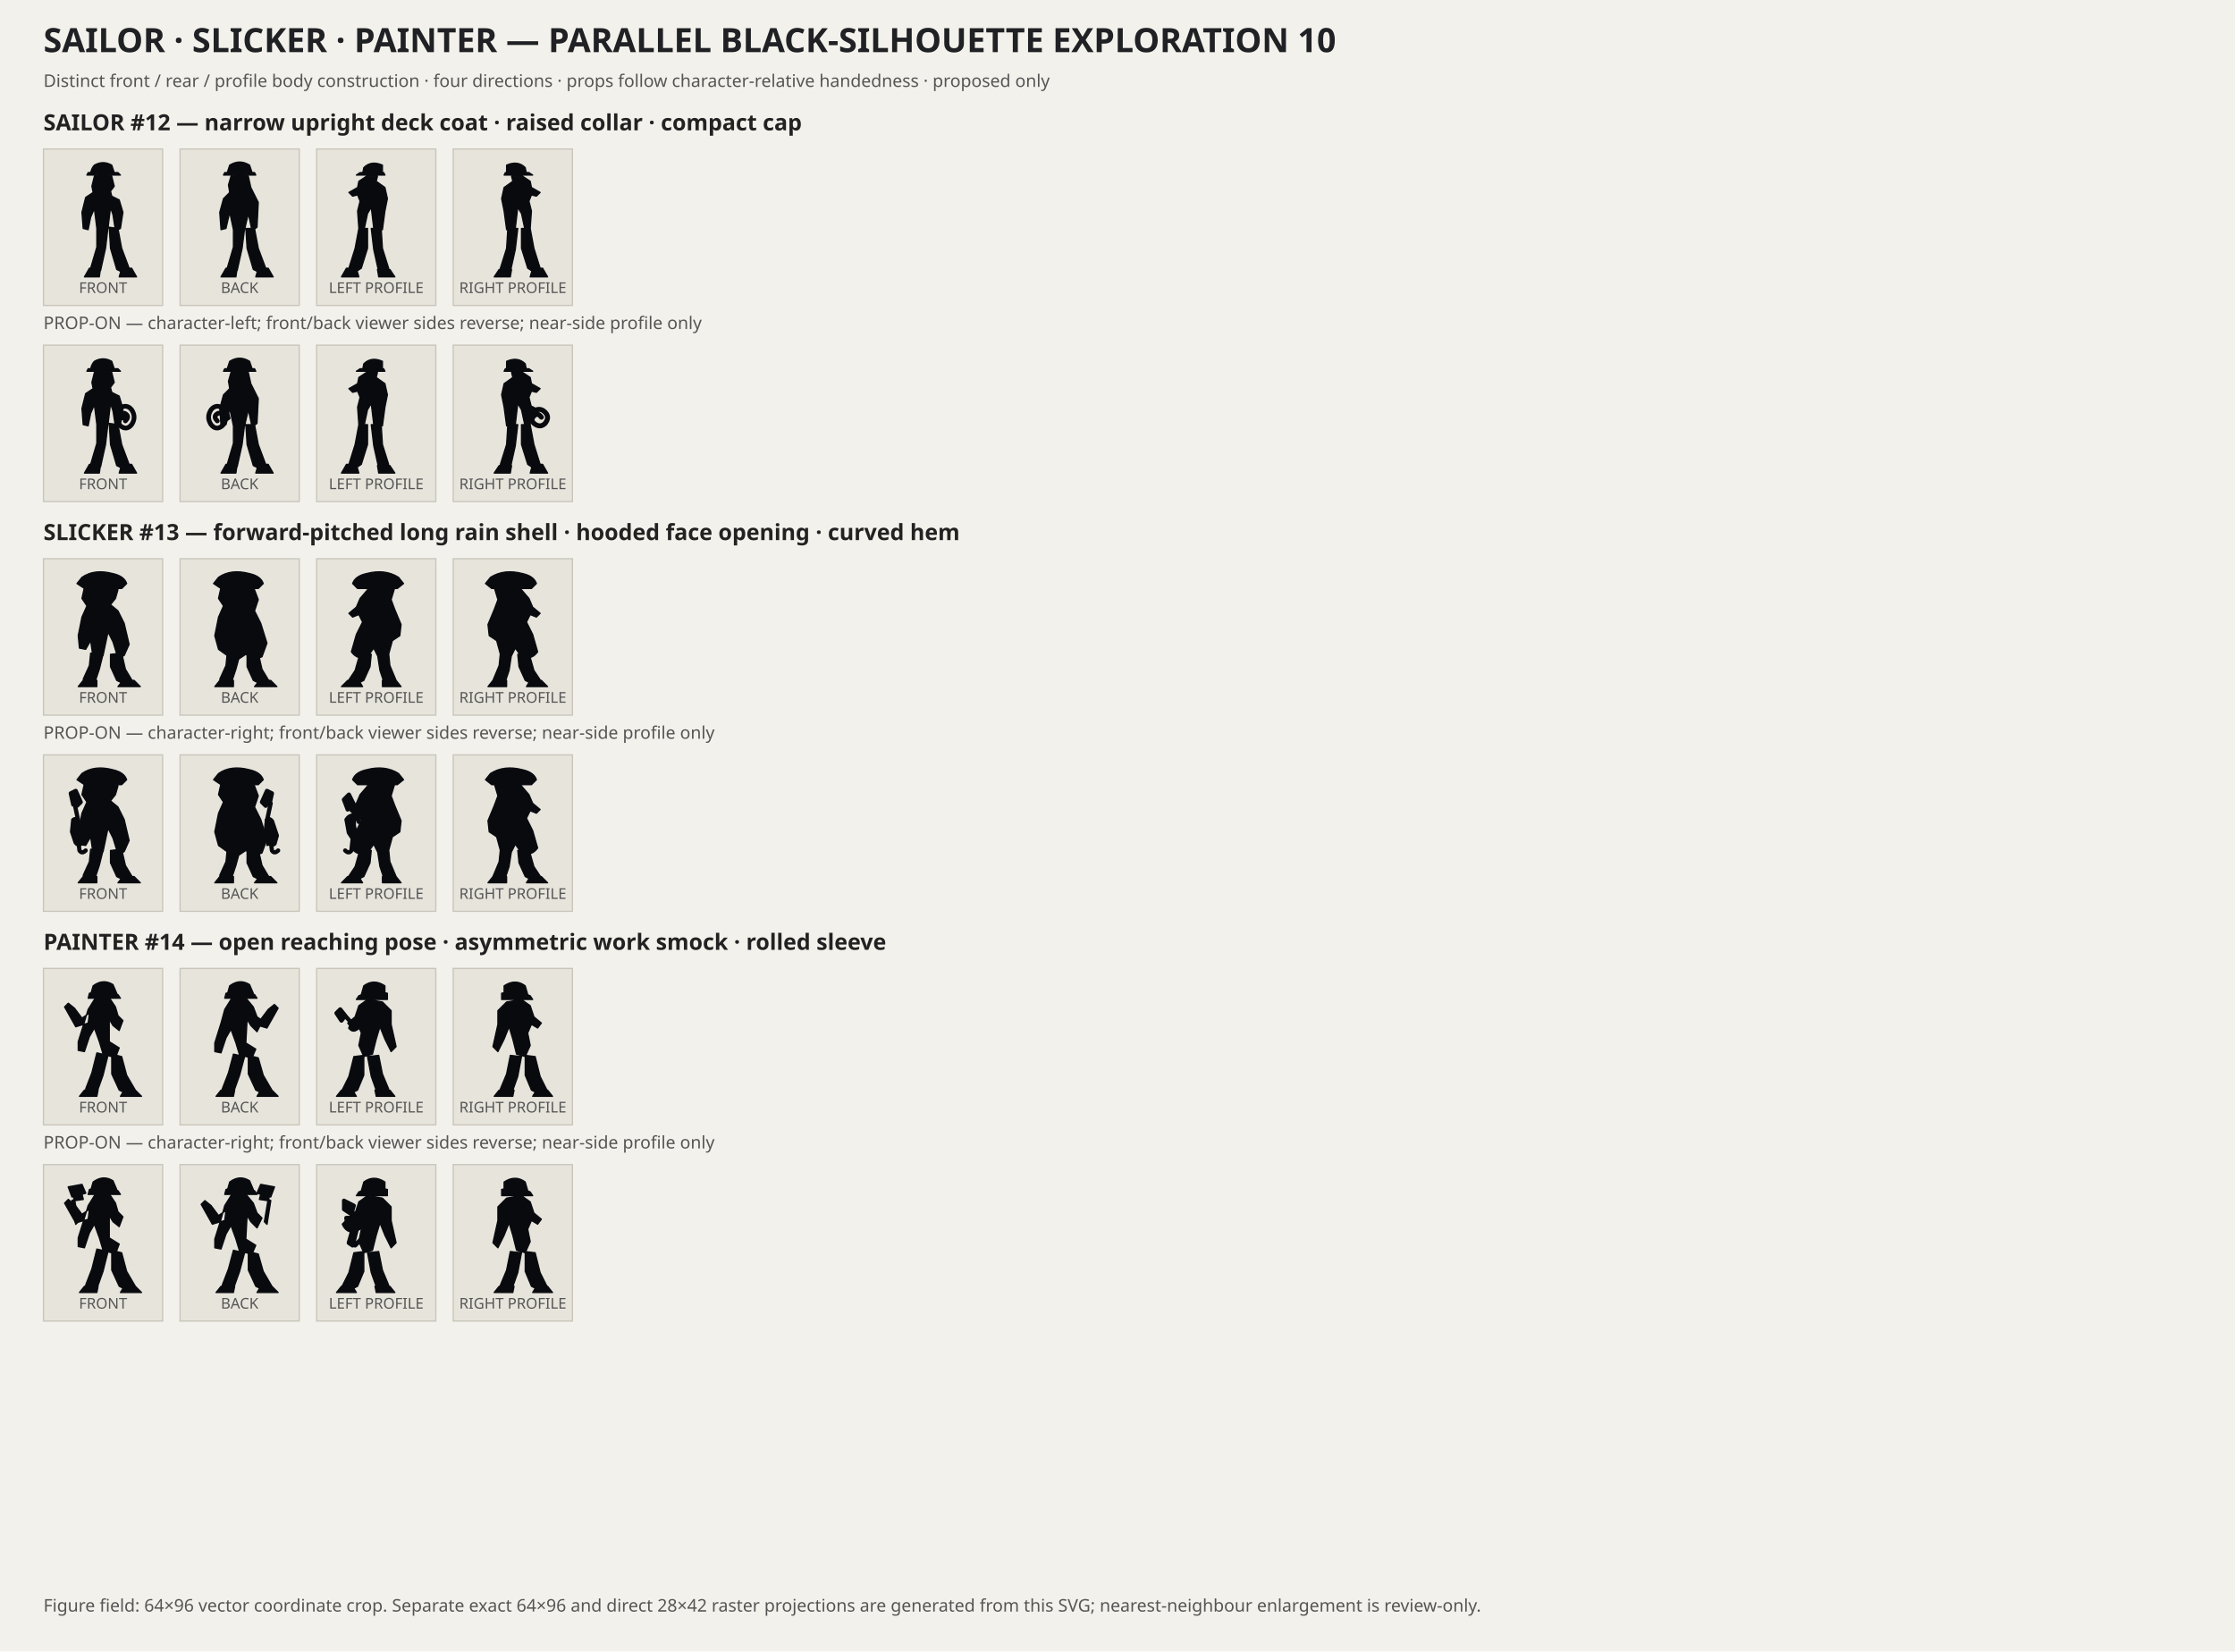
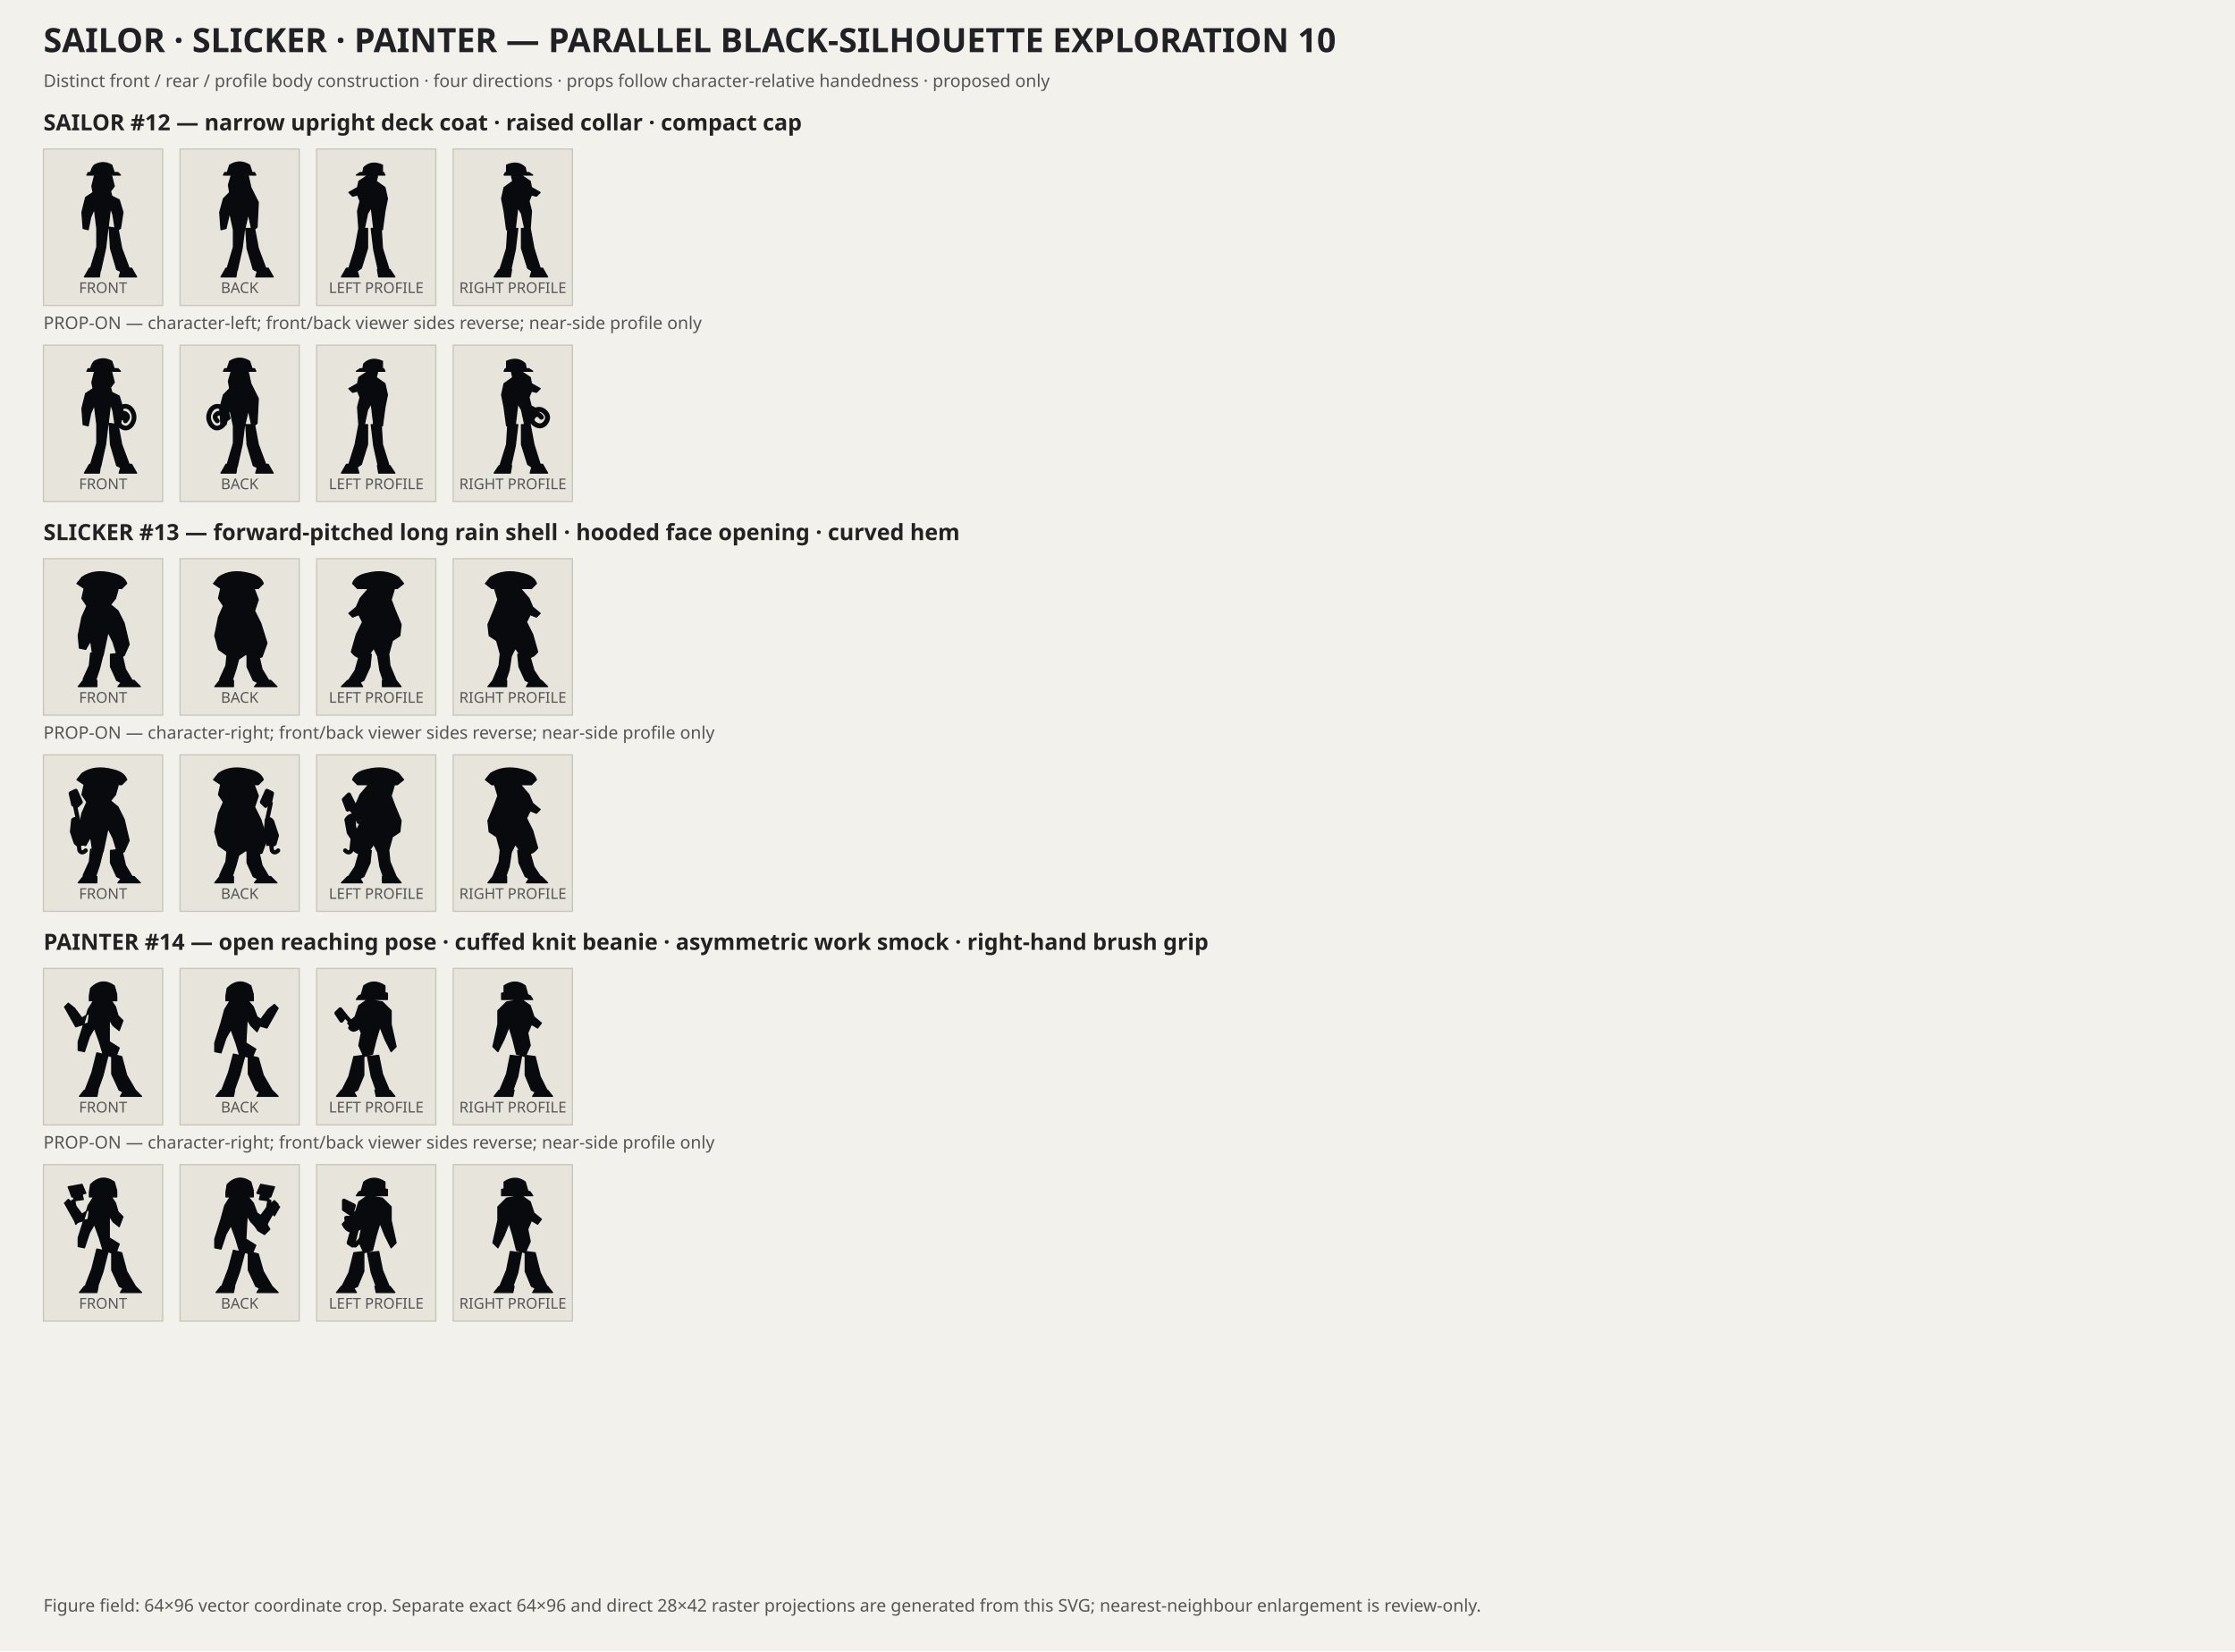
<svg xmlns="http://www.w3.org/2000/svg" width="1800" height="1330" viewBox="0 0 1800 1330">
  <rect width="1800" height="1330" fill="#f3f1eb" />
  <style>.head{font:700 27px sans-serif;fill:#202124}.sub{font:14px sans-serif;fill:#555}.name{font:700 18px sans-serif;fill:#222}.lab{font:12px sans-serif;fill:#555}.panel{fill:#e7e4dc;stroke:#c9c5bb}.sil{fill:#080a0e;stroke:#080a0e;stroke-linejoin:round;stroke-linecap:round}</style>
  <text x="35" y="42" class="head">SAILOR · SLICKER · PAINTER — PARALLEL BLACK-SILHOUETTE EXPLORATION 10</text>
  <text x="35" y="70" class="sub">Distinct front / rear / profile body construction · four directions · props follow character-relative handedness · proposed only</text>
  <text x="35" y="105" class="name">SAILOR #12 — narrow upright deck coat · raised collar · compact cap</text>
  <g transform="translate(35 120)">
    <rect width="96" height="126" class="panel" />
    <g transform="translate(16 8)">
      <g transform="" class="sil">
        <path d="M25 5 Q32 1 39 5 L41 11 L22 11 Q23 7 25 5Z M20 11 L44 11 L46 13 L19 13Z M25 14 Q32 11 39 14 L41 22 L38 26 L39 30 L45 33 L48 43 L46 56 L42 58 L40 45 L38 39 L36 56 L27 56 L25 40 L22 47 L20 57 L16 56 L15 43 L18 31 L24 27 L23 22Z M27 55 L36 55 L34 72 L30 90 L24 92 L22 88 L27 71Z M37 55 L44 56 L47 72 L53 88 L49 92 L43 89 L38 72Z M21 88 L30 88 L29 95 L17 95Z M47 88 L55 88 L59 95 L45 95Z" />
      </g>
    </g>
    <text x="48" y="116" text-anchor="middle" class="lab">FRONT</text>
  </g>
  <g transform="translate(145 120)">
    <rect width="96" height="126" class="panel" />
    <g transform="translate(16 8)">
      <g transform="" class="sil">
        <path d="M24 5 Q32 0 40 5 L42 11 L22 11Z M20 11 L44 11 L45 13 L19 13Z M25 14 Q32 11 39 14 L41 23 L44 29 L47 35 L46 55 L42 58 L39 44 L36 57 L27 57 L24 43 L21 56 L17 57 L16 43 L19 32 L24 27 L23 21Z M27 56 L36 56 L34 72 L30 90 L24 92 L22 88 L27 71Z M37 56 L44 56 L47 72 L53 88 L49 92 L43 89 L38 72Z M21 88 L30 88 L29 95 L17 95Z M47 88 L55 88 L59 95 L45 95Z" />
      </g>
    </g>
    <text x="48" y="116" text-anchor="middle" class="lab">BACK</text>
  </g>
  <g transform="translate(255 120)">
    <rect width="96" height="126" class="panel" />
    <g transform="translate(16 8)">
      <g transform="translate(64 0) scale(-1 1)" class="sil">
        <path d="M27 5 Q36 1 42 7 L43 12 L27 12Z M26 11 L45 11 L48 13 L25 13Z M40 14 L46 18 L47 23 L54 27 L51 30 L47 29 L45 34 L47 42 L46 56 L42 58 L39 44 L36 39 L34 56 L27 57 L25 42 L23 32 L25 23 L32 18 L31 14Z M28 56 L36 56 L34 73 L30 91 L24 93 L22 88 L27 72Z M39 56 L46 56 L49 72 L54 88 L50 92 L44 88 L39 72Z M21 89 L31 89 L30 95 L17 95Z M48 88 L56 88 L60 95 L46 95Z" />
      </g>
    </g>
    <text x="48" y="116" text-anchor="middle" class="lab">LEFT PROFILE</text>
  </g>
  <g transform="translate(365 120)">
    <rect width="96" height="126" class="panel" />
    <g transform="translate(16 8)">
      <g transform="" class="sil">
        <path d="M27 5 Q36 1 42 7 L43 12 L27 12Z M26 11 L45 11 L48 13 L25 13Z M40 14 L46 18 L47 23 L54 27 L51 30 L47 29 L45 34 L47 42 L46 56 L42 58 L39 44 L36 39 L34 56 L27 57 L25 42 L23 32 L25 23 L32 18 L31 14Z M28 56 L36 56 L34 73 L30 91 L24 93 L22 88 L27 72Z M39 56 L46 56 L49 72 L54 88 L50 92 L44 88 L39 72Z M21 89 L31 89 L30 95 L17 95Z M48 88 L56 88 L60 95 L46 95Z" />
      </g>
    </g>
    <text x="48" y="116" text-anchor="middle" class="lab">RIGHT PROFILE</text>
  </g>
  <text x="35" y="265" class="sub">PROP-ON — character-left; front/back viewer sides reverse; near-side profile only</text>
  <g transform="translate(35 278)">
    <rect width="96" height="126" class="panel" />
    <g transform="translate(16 8)">
      <g transform="" class="sil">
        <path d="M25 5 Q32 1 39 5 L41 11 L22 11 Q23 7 25 5Z M20 11 L44 11 L46 13 L19 13Z M25 14 Q32 11 39 14 L41 22 L38 26 L39 30 L45 33 L48 43 L46 56 L42 58 L40 45 L38 39 L36 56 L27 56 L25 40 L22 47 L20 57 L16 56 L15 43 L18 31 L24 27 L23 22Z M27 55 L36 55 L34 72 L30 90 L24 92 L22 88 L27 71Z M37 55 L44 56 L47 72 L53 88 L49 92 L43 89 L38 72Z M21 88 L30 88 L29 95 L17 95Z M47 88 L55 88 L59 95 L45 95Z" />
        <path d="M45 43 Q51 39 55 44 Q59 50 55 56 Q51 61 46 57 Q42 53 45 49 Q48 45 51 48 Q53 50 50 53" fill="none" stroke="#080a0e" stroke-width="3.8" stroke-linecap="round" />
        <path d="M42 47 Q46 44 50 47 L52 50 Q48 53 44 51Z" fill="#080a0e" stroke="#080a0e" stroke-width="1.4" />
      </g>
    </g>
    <text x="48" y="116" text-anchor="middle" class="lab">FRONT</text>
  </g>
  <g transform="translate(145 278)">
    <rect width="96" height="126" class="panel" />
    <g transform="translate(16 8)">
      <g transform="" class="sil">
        <path d="M24 5 Q32 0 40 5 L42 11 L22 11Z M20 11 L44 11 L45 13 L19 13Z M25 14 Q32 11 39 14 L41 23 L44 29 L47 35 L46 55 L42 58 L39 44 L36 57 L27 57 L24 43 L21 56 L17 57 L16 43 L19 32 L24 27 L23 21Z M27 56 L36 56 L34 72 L30 90 L24 92 L22 88 L27 71Z M37 56 L44 56 L47 72 L53 88 L49 92 L43 89 L38 72Z M21 88 L30 88 L29 95 L17 95Z M47 88 L55 88 L59 95 L45 95Z" />
        <path d="M19 43 Q13 39 9 44 Q5 50 9 56 Q13 61 18 57 Q22 53 19 49 Q16 45 13 48 Q11 50 14 53" fill="none" stroke="#080a0e" stroke-width="3.8" stroke-linecap="round" />
        <path d="M17 47 Q20 44 23 47 L24 51 Q21 54 17 51Z" fill="#080a0e" stroke="#080a0e" stroke-width="1.4" />
      </g>
    </g>
    <text x="48" y="116" text-anchor="middle" class="lab">BACK</text>
  </g>
  <g transform="translate(255 278)">
    <rect width="96" height="126" class="panel" />
    <g transform="translate(16 8)">
      <g transform="translate(64 0) scale(-1 1)" class="sil">
        <path d="M27 5 Q36 1 42 7 L43 12 L27 12Z M26 11 L45 11 L48 13 L25 13Z M40 14 L46 18 L47 23 L54 27 L51 30 L47 29 L45 34 L47 42 L46 56 L42 58 L39 44 L36 39 L34 56 L27 57 L25 42 L23 32 L25 23 L32 18 L31 14Z M28 56 L36 56 L34 73 L30 91 L24 93 L22 88 L27 72Z M39 56 L46 56 L49 72 L54 88 L50 92 L44 88 L39 72Z M21 89 L31 89 L30 95 L17 95Z M48 88 L56 88 L60 95 L46 95Z" />
      </g>
    </g>
    <text x="48" y="116" text-anchor="middle" class="lab">LEFT PROFILE</text>
  </g>
  <g transform="translate(365 278)">
    <rect width="96" height="126" class="panel" />
    <g transform="translate(16 8)">
      <g transform="" class="sil">
        <path d="M27 5 Q36 1 42 7 L43 12 L27 12Z M26 11 L45 11 L48 13 L25 13Z M40 14 L46 18 L47 23 L54 27 L51 30 L47 29 L45 34 L47 42 L46 56 L42 58 L39 44 L36 39 L34 56 L27 57 L25 42 L23 32 L25 23 L32 18 L31 14Z M28 56 L36 56 L34 73 L30 91 L24 93 L22 88 L27 72Z M39 56 L46 56 L49 72 L54 88 L50 92 L44 88 L39 72Z M21 89 L31 89 L30 95 L17 95Z M48 88 L56 88 L60 95 L46 95Z" />
        <path d="M45 44 L49 45 M49 45 Q54 42 58 46 Q62 50 58 55 Q54 59 49 55 Q46 52 49 49 Q52 46 55 50" fill="none" stroke="#080a0e" stroke-width="4" stroke-linecap="round" />
        <path d="M42 42 Q46 40 50 43 L53 47 Q50 51 46 49 L43 46Z" fill="#080a0e" stroke="#080a0e" stroke-width="1.4" />
      </g>
    </g>
    <text x="48" y="116" text-anchor="middle" class="lab">RIGHT PROFILE</text>
  </g>
  <text x="35" y="435" class="name">SLICKER #13 — forward-pitched long rain shell · hooded face opening · curved hem</text>
  <g transform="translate(35 450)">
    <rect width="96" height="126" class="panel" />
    <g transform="translate(16 8)">
      <g transform="" class="sil">
        <path d="M15 7 Q25 0 40 4 Q49 6 51 12 L47 16 L17 16 L11 12Z M17 15 Q31 12 44 17 L42 24 L38 29 L44 34 L49 44 L53 61 L49 70 L44 72 L40 59 L36 51 L32 70 L24 72 L22 58 L18 65 L13 64 L12 54 L15 39 L19 30 L15 24Z M22 68 L32 69 L29 81 L25 93 L18 94 L16 89 L21 78Z M38 69 L47 68 L50 81 L56 91 L51 94 L43 90 L38 79Z M16 90 L27 90 L27 95 L12 95Z M48 90 L57 90 L62 95 L44 95Z" />
      </g>
    </g>
    <text x="48" y="116" text-anchor="middle" class="lab">FRONT</text>
  </g>
  <g transform="translate(145 450)">
    <rect width="96" height="126" class="panel" />
    <g transform="translate(16 8)">
      <g transform="" class="sil">
        <path d="M15 7 Q25 0 40 4 Q49 6 51 12 L47 16 L17 16 L11 12Z M17 15 Q31 12 44 17 L47 25 L44 34 L49 44 L54 60 L50 71 Q43 74 37 69 L31 73 L22 70 L15 65 L12 54 L15 39 L19 30 L15 24Z M22 68 L32 70 L29 81 L25 93 L18 94 L16 89 L21 78Z M38 69 L47 68 L50 81 L56 91 L51 94 L43 90 L38 79Z M16 90 L27 90 L27 95 L12 95Z M48 90 L57 90 L62 95 L44 95Z" />
      </g>
    </g>
    <text x="48" y="116" text-anchor="middle" class="lab">BACK</text>
  </g>
  <g transform="translate(255 450)">
    <rect width="96" height="126" class="panel" />
    <g transform="translate(16 8)">
      <g transform="translate(64 0) scale(-1 1)" class="sil">
        <path d="M14 7 Q25 0 40 4 Q49 6 51 12 L47 16 L15 16 L10 12Z M17 15 Q30 13 39 17 L45 24 L48 31 L54 36 L51 39 L46 37 L43 43 L48 53 L52 67 Q47 74 39 71 L34 64 L30 72 L22 69 L19 58 L13 54 L12 45 L17 33 L20 25Z M22 68 L31 69 L29 82 L25 94 L18 95 L16 90 L21 78Z M36 69 L45 68 L49 82 L55 91 L50 94 L42 90 L37 79Z M16 90 L27 90 L27 95 L12 95Z M46 90 L55 90 L60 95 L43 95Z" />
      </g>
    </g>
    <text x="48" y="116" text-anchor="middle" class="lab">LEFT PROFILE</text>
  </g>
  <g transform="translate(365 450)">
    <rect width="96" height="126" class="panel" />
    <g transform="translate(16 8)">
      <g transform="" class="sil">
        <path d="M14 7 Q25 0 40 4 Q49 6 51 12 L47 16 L15 16 L10 12Z M17 15 Q30 13 39 17 L45 24 L48 31 L54 36 L51 39 L46 37 L43 43 L48 53 L52 67 Q47 74 39 71 L34 64 L30 72 L22 69 L19 58 L13 54 L12 45 L17 33 L20 25Z M22 68 L31 69 L29 82 L25 94 L18 95 L16 90 L21 78Z M36 69 L45 68 L49 82 L55 91 L50 94 L42 90 L37 79Z M16 90 L27 90 L27 95 L12 95Z M46 90 L55 90 L60 95 L43 95Z" />
      </g>
    </g>
    <text x="48" y="116" text-anchor="middle" class="lab">RIGHT PROFILE</text>
  </g>
  <text x="35" y="595" class="sub">PROP-ON — character-right; front/back viewer sides reverse; near-side profile only</text>
  <g transform="translate(35 608)">
    <rect width="96" height="126" class="panel" />
    <g transform="translate(16 8)">
      <g transform="" class="sil">
        <path d="M15 7 Q25 0 40 4 Q49 6 51 12 L47 16 L17 16 L11 12Z M17 15 Q31 12 44 17 L42 24 L38 29 L44 34 L49 44 L53 61 L49 70 L44 72 L40 59 L36 51 L32 70 L24 72 L22 58 L18 65 L13 64 L12 54 L15 39 L19 30 L15 24Z M22 68 L32 69 L29 81 L25 93 L18 94 L16 89 L21 78Z M38 69 L47 68 L50 81 L56 91 L51 94 L43 90 L38 79Z M16 90 L27 90 L27 95 L12 95Z M48 90 L57 90 L62 95 L44 95Z" />
        <path d="M7 44 Q10 41 13 45 L17 57 L15 64 Q12 67 9 63 L6 54Z" fill="#080a0e" stroke="#080a0e" stroke-width="1.4" stroke-linejoin="round" />
        <path d="M12 45 L9 31 M8 32 L6 23 L10 21 L14 30 L11 33" fill="none" stroke="#080a0e" stroke-width="3.4" stroke-linecap="round" stroke-linejoin="round" />
        <path d="M8 32 L6 23 L10 21 L14 30Z" fill="#080a0e" stroke="#080a0e" stroke-width="1.4" stroke-linejoin="round" />
        <path d="M12 61 L13 69 Q15 72 18 69" fill="none" stroke="#080a0e" stroke-width="3.4" stroke-linecap="round" />
        <path d="M12 58 Q15 57 17 60 L17 64 L13 65Z" fill="#080a0e" />
      </g>
    </g>
    <text x="48" y="116" text-anchor="middle" class="lab">FRONT</text>
  </g>
  <g transform="translate(145 608)">
    <rect width="96" height="126" class="panel" />
    <g transform="translate(16 8)">
      <g transform="" class="sil">
        <path d="M15 7 Q25 0 40 4 Q49 6 51 12 L47 16 L17 16 L11 12Z M17 15 Q31 12 44 17 L47 25 L44 34 L49 44 L54 60 L50 71 Q43 74 37 69 L31 73 L22 70 L15 65 L12 54 L15 39 L19 30 L15 24Z M22 68 L32 70 L29 81 L25 93 L18 94 L16 89 L21 78Z M38 69 L47 68 L50 81 L56 91 L51 94 L43 90 L38 79Z M16 90 L27 90 L27 95 L12 95Z M48 90 L57 90 L62 95 L44 95Z" />
        <path d="M53 44 Q56 41 59 45 L63 57 L61 64 Q58 67 55 63 L52 54Z" fill="#080a0e" stroke="#080a0e" stroke-width="1.4" stroke-linejoin="round" />
        <path d="M54 45 L57 31 M56 32 L58 23 L54 21 L50 30 L53 33" fill="none" stroke="#080a0e" stroke-width="3.4" stroke-linecap="round" stroke-linejoin="round" />
        <path d="M56 32 L58 23 L54 21 L50 30Z" fill="#080a0e" stroke="#080a0e" stroke-width="1.4" stroke-linejoin="round" />
        <path d="M57 61 L58 69 Q60 72 63 69" fill="none" stroke="#080a0e" stroke-width="3.4" stroke-linecap="round" />
        <path d="M53 58 Q56 57 58 60 L58 64 L54 65Z" fill="#080a0e" />
      </g>
    </g>
    <text x="48" y="116" text-anchor="middle" class="lab">BACK</text>
  </g>
  <g transform="translate(255 608)">
    <rect width="96" height="126" class="panel" />
    <g transform="translate(16 8)">
      <g transform="translate(64 0) scale(-1 1)" class="sil">
        <path d="M14 7 Q25 0 40 4 Q49 6 51 12 L47 16 L15 16 L10 12Z M17 15 Q30 13 39 17 L45 24 L48 31 L54 36 L51 39 L46 37 L43 43 L48 53 L52 67 Q47 74 39 71 L34 64 L30 72 L22 69 L19 58 L13 54 L12 45 L17 33 L20 25Z M22 68 L31 69 L29 82 L25 94 L18 95 L16 90 L21 78Z M36 69 L45 68 L49 82 L55 91 L50 94 L42 90 L37 79Z M16 90 L27 90 L27 95 L12 95Z M46 90 L55 90 L60 95 L43 95Z" />
        <path d="M49 40 Q54 39 57 44 L55 55 L51 61 L47 58 L49 49Z" fill="#080a0e" stroke="#080a0e" stroke-width="1.4" stroke-linejoin="round" />
        <path d="M51 60 L52 69 Q54 72 57 69" fill="none" stroke="#080a0e" stroke-width="3.4" stroke-linecap="round" />
        <path d="M39 55 Q43 53 46 56 L48 60 Q44 63 41 60Z" fill="#080a0e" />
        <path d="M43 44 L51 31 M50 32 L54 24 L58 28 L55 36 L52 33 L46 46" fill="none" stroke="#080a0e" stroke-width="3.4" stroke-linecap="round" stroke-linejoin="round" />
        <path d="M50 32 L54 24 L58 28 L55 36Z" fill="#080a0e" stroke="#080a0e" stroke-width="1.4" stroke-linejoin="round" />
      </g>
    </g>
    <text x="48" y="116" text-anchor="middle" class="lab">LEFT PROFILE</text>
  </g>
  <g transform="translate(365 608)">
    <rect width="96" height="126" class="panel" />
    <g transform="translate(16 8)">
      <g transform="" class="sil">
        <path d="M14 7 Q25 0 40 4 Q49 6 51 12 L47 16 L15 16 L10 12Z M17 15 Q30 13 39 17 L45 24 L48 31 L54 36 L51 39 L46 37 L43 43 L48 53 L52 67 Q47 74 39 71 L34 64 L30 72 L22 69 L19 58 L13 54 L12 45 L17 33 L20 25Z M22 68 L31 69 L29 82 L25 94 L18 95 L16 90 L21 78Z M36 69 L45 68 L49 82 L55 91 L50 94 L42 90 L37 79Z M16 90 L27 90 L27 95 L12 95Z M46 90 L55 90 L60 95 L43 95Z" />
      </g>
    </g>
    <text x="48" y="116" text-anchor="middle" class="lab">RIGHT PROFILE</text>
  </g>
-   <text x="35" y="765" class="name">PAINTER #14 — open reaching pose · asymmetric work smock · rolled sleeve</text>
+   <text x="35" y="765" class="name">PAINTER #14 — open reaching pose · cuffed knit beanie · asymmetric work smock · right-hand brush grip</text>
  <g transform="translate(35 780)">
    <rect width="96" height="126" class="panel M27 54 Q35 57 43 55 L44 63 L38 66 L32 64 L26 62Z" />
    <g transform="translate(16 8)">
      <g transform="" class="sil">
-         <path d="M24 6 Q32 0 40 5 L43 12 L22 13Z M21 12 Q32 9 44 13 L46 16 L20 16Z M25 17 Q31 13 38 17 L42 23 L44 30 L48 34 L45 42 L40 38 L37 33 L37 51 L45 56 L42 64 L32 61 L29 51 L25 40 L21 47 L17 59 L12 58 L12 51 L17 35 L20 25Z M21 28 L15 32 L9 24 L4 20 L1 23 L10 39 L20 36Z M27 60 L36 62 L32 78 L27 92 L20 94 L18 89 L23 76Z M39 61 L47 63 L51 78 L58 90 L53 94 L45 90 L39 77Z M17 90 L28 90 L27 95 L13 95Z M49 90 L58 90 L63 95 L46 95Z" />
+         <path d="M22 8 Q31 -1 41 6 L43 13 L21 14Z M21 14 Q32 11 43 14 L43 18 L21 18Z M25 17 Q31 13 38 17 L42 23 L44 30 L48 34 L45 42 L40 38 L37 33 L37 51 L45 56 L42 64 L32 61 L29 51 L25 40 L21 47 L17 59 L12 58 L12 51 L17 35 L20 25Z M21 28 L15 32 L9 24 L4 20 L1 23 L10 39 L20 36Z M27 60 L36 62 L32 78 L27 92 L20 94 L18 89 L23 76Z M39 61 L47 63 L51 78 L58 90 L53 94 L45 90 L39 77Z M17 90 L28 90 L27 95 L13 95Z M49 90 L58 90 L63 95 L46 95Z" />
      </g>
    </g>
    <text x="48" y="116" text-anchor="middle" class="lab">FRONT</text>
  </g>
  <g transform="translate(145 780)">
    <rect width="96" height="126" class="panel M27 54 Q35 57 43 55 L44 63 L38 66 L32 64 L26 62Z" />
    <g transform="translate(16 8)">
      <g transform="" class="sil">
-         <path d="M24 6 Q32 0 40 5 L43 12 L22 13Z M21 12 Q32 9 44 13 L46 16 L20 16Z M25 17 Q31 13 38 17 L43 23 L46 31 L50 35 L46 43 L41 38 L38 33 L37 52 L45 57 L42 64 L32 62 L29 52 L25 41 L21 48 L17 60 L12 59 L12 52 L17 36 L20 25Z M43 29 L49 33 L55 25 L60 21 L63 24 L54 40 L44 37Z M27 61 L36 63 L32 78 L27 92 L20 94 L18 89 L23 76Z M39 62 L47 64 L51 78 L58 90 L53 94 L45 90 L39 77Z M17 90 L28 90 L27 95 L13 95Z M49 90 L58 90 L63 95 L46 95Z" />
+         <path d="M22 8 Q31 -1 41 6 L43 13 L21 14Z M21 14 Q32 11 43 14 L43 18 L21 18Z M25 17 Q31 13 38 17 L43 23 L46 31 L50 35 L46 43 L41 38 L38 33 L37 52 L45 57 L42 64 L32 62 L29 52 L25 41 L21 48 L17 60 L12 59 L12 52 L17 36 L20 25Z M43 29 L49 33 L55 25 L60 21 L63 24 L54 40 L44 37Z M27 61 L36 63 L32 78 L27 92 L20 94 L18 89 L23 76Z M39 62 L47 64 L51 78 L58 90 L53 94 L45 90 L39 77Z M17 90 L28 90 L27 95 L13 95Z M49 90 L58 90 L63 95 L46 95Z" />
      </g>
    </g>
    <text x="48" y="116" text-anchor="middle" class="lab">BACK</text>
  </g>
  <g transform="translate(255 780)">
    <rect width="96" height="126" class="panel M28 55 Q37 55 45 60 L44 66 L31 66 L25 62Z" />
    <g transform="translate(16 8)">
      <g transform="translate(64 0) scale(-1 1)" class="sil">
        <path d="M25 6 Q34 0 42 6 L44 13 L25 14Z M23 12 Q35 9 46 14 L48 17 L23 17Z M39 17 L46 22 L49 31 L55 36 L52 40 L47 37 L44 44 L46 54 L42 63 L35 61 L32 49 L29 39 L25 49 L20 59 L16 55 L20 37 L20 26 L27 19Z M30 62 L39 63 L36 79 L31 93 L24 94 L22 89 L27 77Z M42 62 L50 63 L54 79 L60 91 L55 94 L47 90 L42 78Z M21 90 L33 90 L32 95 L17 95Z M51 90 L60 90 L64 95 L48 95Z" />
        <path d="M50 38 L58 29 M57 30 L61 25 L64 28 L60 34Z" fill="none" stroke="#080a0e" stroke-width="3.4" stroke-linecap="round" stroke-linejoin="round" />
        <path d="M57 30 L61 25 L64 28 L60 34Z" fill="#080a0e" stroke="#080a0e" stroke-width="1.2" stroke-linejoin="round" />
        <path d="M46 35 Q49 33 52 36 L54 40 Q51 44 47 41 L44 39Z" fill="#080a0e" stroke="#080a0e" stroke-width="1.4" />
      </g>
    </g>
    <text x="48" y="116" text-anchor="middle" class="lab">LEFT PROFILE</text>
  </g>
  <g transform="translate(365 780)">
    <rect width="96" height="126" class="panel M28 55 Q37 55 45 60 L44 66 L31 66 L25 62Z" />
    <g transform="translate(16 8)">
      <g transform="" class="sil">
        <path d="M25 6 Q34 0 42 6 L44 13 L25 14Z M23 12 Q35 9 46 14 L48 17 L23 17Z M39 17 L46 22 L49 31 L55 36 L52 40 L47 37 L44 44 L46 54 L42 63 L35 61 L32 49 L29 39 L25 49 L20 59 L16 55 L20 37 L20 26 L27 19Z M30 62 L39 63 L36 79 L31 93 L24 94 L22 89 L27 77Z M42 62 L50 63 L54 79 L60 91 L55 94 L47 90 L42 78Z M21 90 L33 90 L32 95 L17 95Z M51 90 L60 90 L64 95 L48 95Z" />
      </g>
    </g>
    <text x="48" y="116" text-anchor="middle" class="lab">RIGHT PROFILE</text>
  </g>
  <text x="35" y="925" class="sub">PROP-ON — character-right; front/back viewer sides reverse; near-side profile only</text>
  <g transform="translate(35 938)">
    <rect width="96" height="126" class="panel M27 54 Q35 57 43 55 L44 63 L38 66 L32 64 L26 62Z" />
    <g transform="translate(16 8)">
      <g transform="" class="sil">
-         <path d="M24 6 Q32 0 40 5 L43 12 L22 13Z M21 12 Q32 9 44 13 L46 16 L20 16Z M25 17 Q31 13 38 17 L42 23 L44 30 L48 34 L45 42 L40 38 L37 33 L37 51 L45 56 L42 64 L32 61 L29 51 L25 40 L21 47 L17 59 L12 58 L12 51 L17 35 L20 25Z M21 28 L15 32 L9 24 L4 20 L1 23 L10 39 L20 36Z M27 60 L36 62 L32 78 L27 92 L20 94 L18 89 L23 76Z M39 61 L47 63 L51 78 L58 90 L53 94 L45 90 L39 77Z M17 90 L28 90 L27 95 L13 95Z M49 90 L58 90 L63 95 L46 95Z" />
+         <path d="M22 8 Q31 -1 41 6 L43 13 L21 14Z M21 14 Q32 11 43 14 L43 18 L21 18Z M25 17 Q31 13 38 17 L42 23 L44 30 L48 34 L45 42 L40 38 L37 33 L37 51 L45 56 L42 64 L32 61 L29 51 L25 40 L21 47 L17 59 L12 58 L12 51 L17 35 L20 25Z M21 28 L15 32 L9 24 L4 20 L1 23 L10 39 L20 36Z M27 60 L36 62 L32 78 L27 92 L20 94 L18 89 L23 76Z M39 61 L47 63 L51 78 L58 90 L53 94 L45 90 L39 77Z M17 90 L28 90 L27 95 L13 95Z M49 90 L58 90 L63 95 L46 95Z" />
        <path d="M4 10 L15 8 L18 15 L7 18Z M8 17 L15 16 L16 20 L9 21Z M9 20 L12 38 L10 40 L7 21Z" fill="#080a0e" stroke="#080a0e" stroke-width="1.2" stroke-linejoin="round" />
      </g>
    </g>
    <text x="48" y="116" text-anchor="middle" class="lab">FRONT</text>
  </g>
  <g transform="translate(145 938)">
    <rect width="96" height="126" class="panel M27 54 Q35 57 43 55 L44 63 L38 66 L32 64 L26 62Z" />
    <g transform="translate(16 8)">
      <g transform="" class="sil">
-         <path d="M24 6 Q32 0 40 5 L43 12 L22 13Z M21 12 Q32 9 44 13 L46 16 L20 16Z M25 17 Q31 13 38 17 L43 23 L46 31 L50 35 L46 43 L41 38 L38 33 L37 52 L45 57 L42 64 L32 62 L29 52 L25 41 L21 48 L17 60 L12 59 L12 52 L17 36 L20 25Z M21 29 L15 33 L9 25 L4 21 L1 24 L10 40 L20 37Z M27 61 L36 63 L32 78 L27 92 L20 94 L18 89 L23 76Z M39 62 L47 64 L51 78 L58 90 L53 94 L45 90 L39 77Z M17 90 L28 90 L27 95 L13 95Z M49 90 L58 90 L63 95 L46 95Z" />
+         <path d="M22 8 Q31 -1 41 6 L43 13 L21 14Z M21 14 Q32 11 43 14 L43 18 L21 18Z M25 17 Q31 13 38 17 L43 23 L46 31 L50 35 L46 43 L41 38 L38 33 L37 52 L45 57 L42 64 L32 62 L29 52 L25 41 L21 48 L17 60 L12 59 L12 52 L17 36 L20 25Z M43 29 L49 33 L55 25 L60 21 L63 24 L54 40 L44 37Z M27 61 L36 63 L32 78 L27 92 L20 94 L18 89 L23 76Z M39 62 L47 64 L51 78 L58 90 L53 94 L45 90 L39 77Z M17 90 L28 90 L27 95 L13 95Z M49 90 L58 90 L63 95 L46 95Z" />
        <path d="M60 10 L49 8 L46 15 L57 18Z M56 17 L49 16 L48 20 L55 21Z M55 20 L52 38 L54 40 L57 21Z" fill="#080a0e" stroke="#080a0e" stroke-width="1.2" stroke-linejoin="round" />
+         <path d="M43 39 Q49 35 53 39 L56 44 L52 48 L47 45Z" fill="#080a0e" stroke="#080a0e" stroke-width="1.5" />
+         <path d="M49 42 L57 31 L60 27" fill="none" stroke="#080a0e" stroke-width="3.6" stroke-linecap="round" />
+         <path d="M56 29 L60 23 L64 26 L60 33Z" fill="#080a0e" stroke="#080a0e" stroke-width="1.3" />
      </g>
    </g>
    <text x="48" y="116" text-anchor="middle" class="lab">BACK</text>
  </g>
  <g transform="translate(255 938)">
    <rect width="96" height="126" class="panel M28 55 Q37 55 45 60 L44 66 L31 66 L25 62Z" />
    <g transform="translate(16 8)">
      <g transform="translate(64 0) scale(-1 1)" class="sil">
        <path d="M25 6 Q34 0 42 6 L44 13 L25 14Z M23 12 Q35 9 46 14 L48 17 L23 17Z M39 17 L46 22 L49 31 L55 36 L52 40 L47 37 L44 44 L46 54 L42 63 L35 61 L32 49 L29 39 L25 49 L20 59 L16 55 L20 37 L20 26 L27 19Z M30 62 L39 63 L36 79 L31 93 L24 94 L22 89 L27 77Z M42 62 L50 63 L54 79 L60 91 L55 94 L47 90 L42 78Z M21 90 L33 90 L32 95 L17 95Z M51 90 L60 90 L64 95 L48 95Z" />
        <path d="M46 35 L56 35 L55 41 L48 41Z M50 41 L54 55 L51 57 L47 41Z M43 51 L49 57" fill="none" stroke="#080a0e" stroke-width="3.6" stroke-linecap="round" />
        <path d="M41 35 Q48 30 54 35 L59 40 Q56 47 49 46 L42 42Z" fill="#080a0e" stroke="#080a0e" stroke-width="1.6" />
        <path d="M44 39 L52 29 M50 25 L58 21 L58 28 L52 32Z" fill="none" stroke="#080a0e" stroke-width="3.2" stroke-linecap="round" stroke-linejoin="round" />
        <path d="M50 25 L58 21 L58 28 L52 32Z" fill="#080a0e" stroke="#080a0e" stroke-width="1.4" stroke-linejoin="round" />
      </g>
    </g>
    <text x="48" y="116" text-anchor="middle" class="lab">LEFT PROFILE</text>
  </g>
  <g transform="translate(365 938)">
    <rect width="96" height="126" class="panel M28 55 Q37 55 45 60 L44 66 L31 66 L25 62Z" />
    <g transform="translate(16 8)">
      <g transform="" class="sil">
        <path d="M25 6 Q34 0 42 6 L44 13 L25 14Z M23 12 Q35 9 46 14 L48 17 L23 17Z M39 17 L46 22 L49 31 L55 36 L52 40 L47 37 L44 44 L46 54 L42 63 L35 61 L32 49 L29 39 L25 49 L20 59 L16 55 L20 37 L20 26 L27 19Z M30 62 L39 63 L36 79 L31 93 L24 94 L22 89 L27 77Z M42 62 L50 63 L54 79 L60 91 L55 94 L47 90 L42 78Z M21 90 L33 90 L32 95 L17 95Z M51 90 L60 90 L64 95 L48 95Z" />
      </g>
    </g>
    <text x="48" y="116" text-anchor="middle" class="lab">RIGHT PROFILE</text>
  </g>
  <text x="35" y="1298" class="sub">Figure field: 64×96 vector coordinate crop. Separate exact 64×96 and direct 28×42 raster projections are generated from this SVG; nearest-neighbour enlargement is review-only.</text>
</svg>
